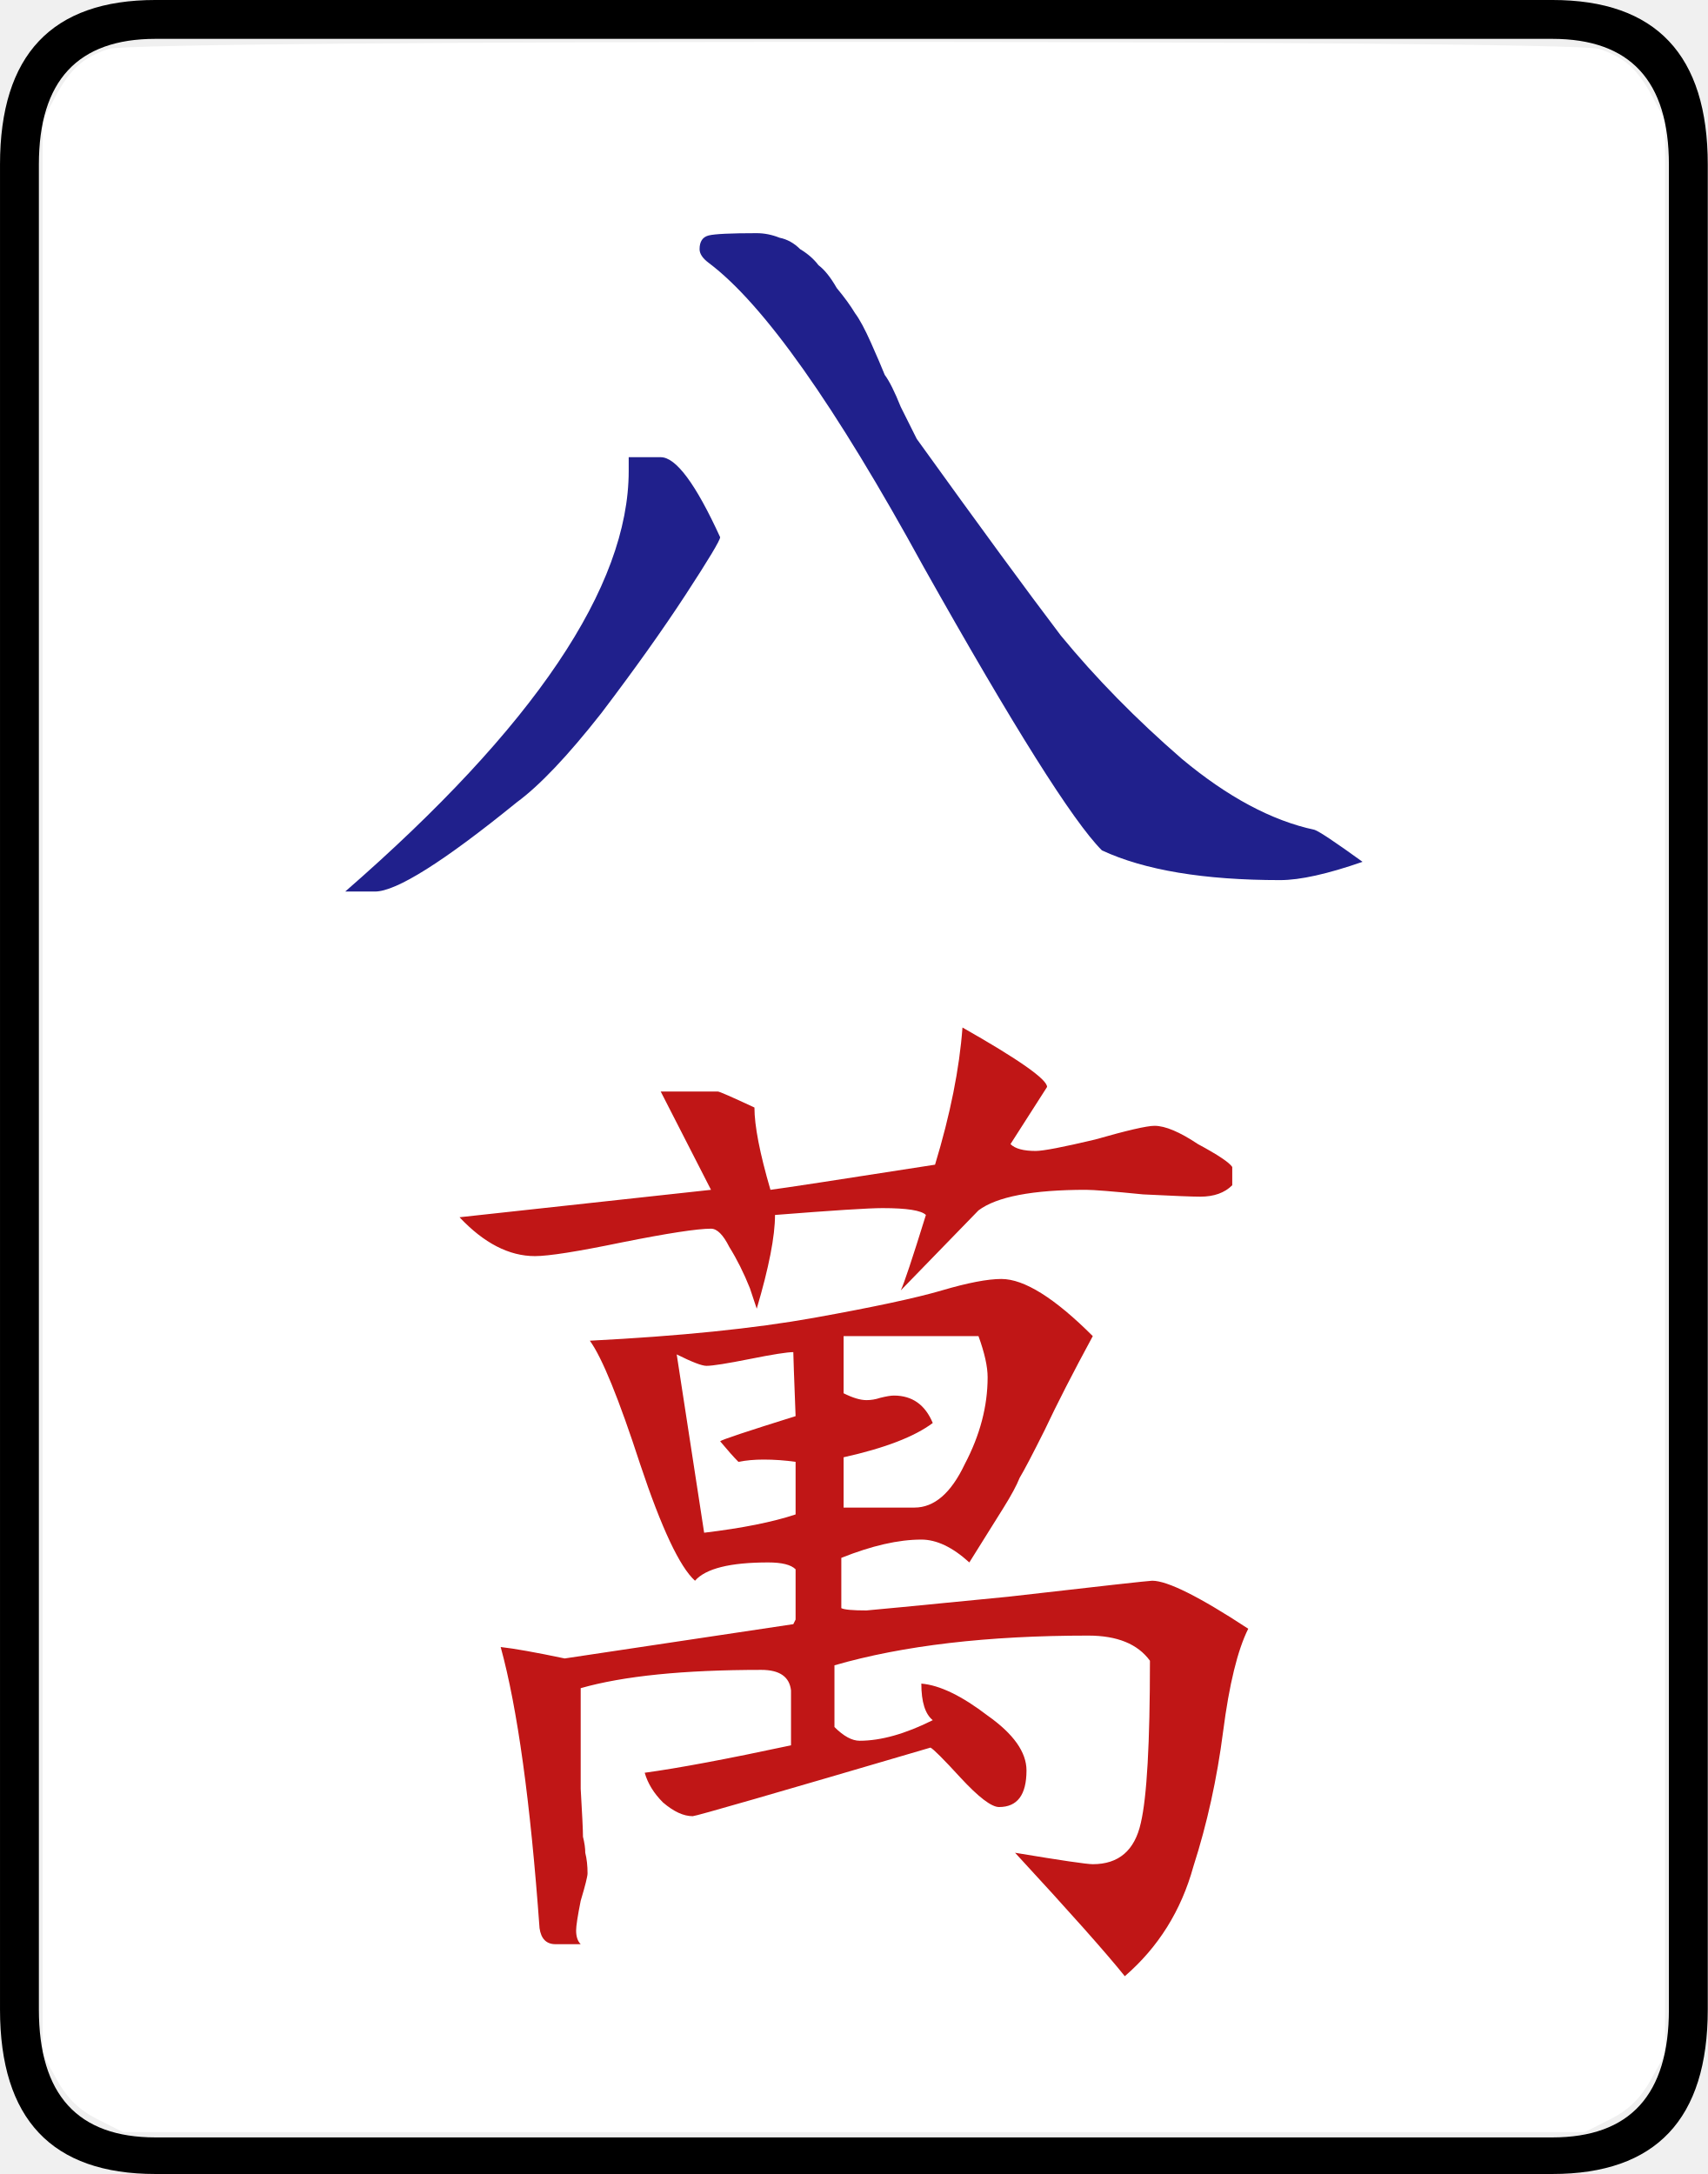
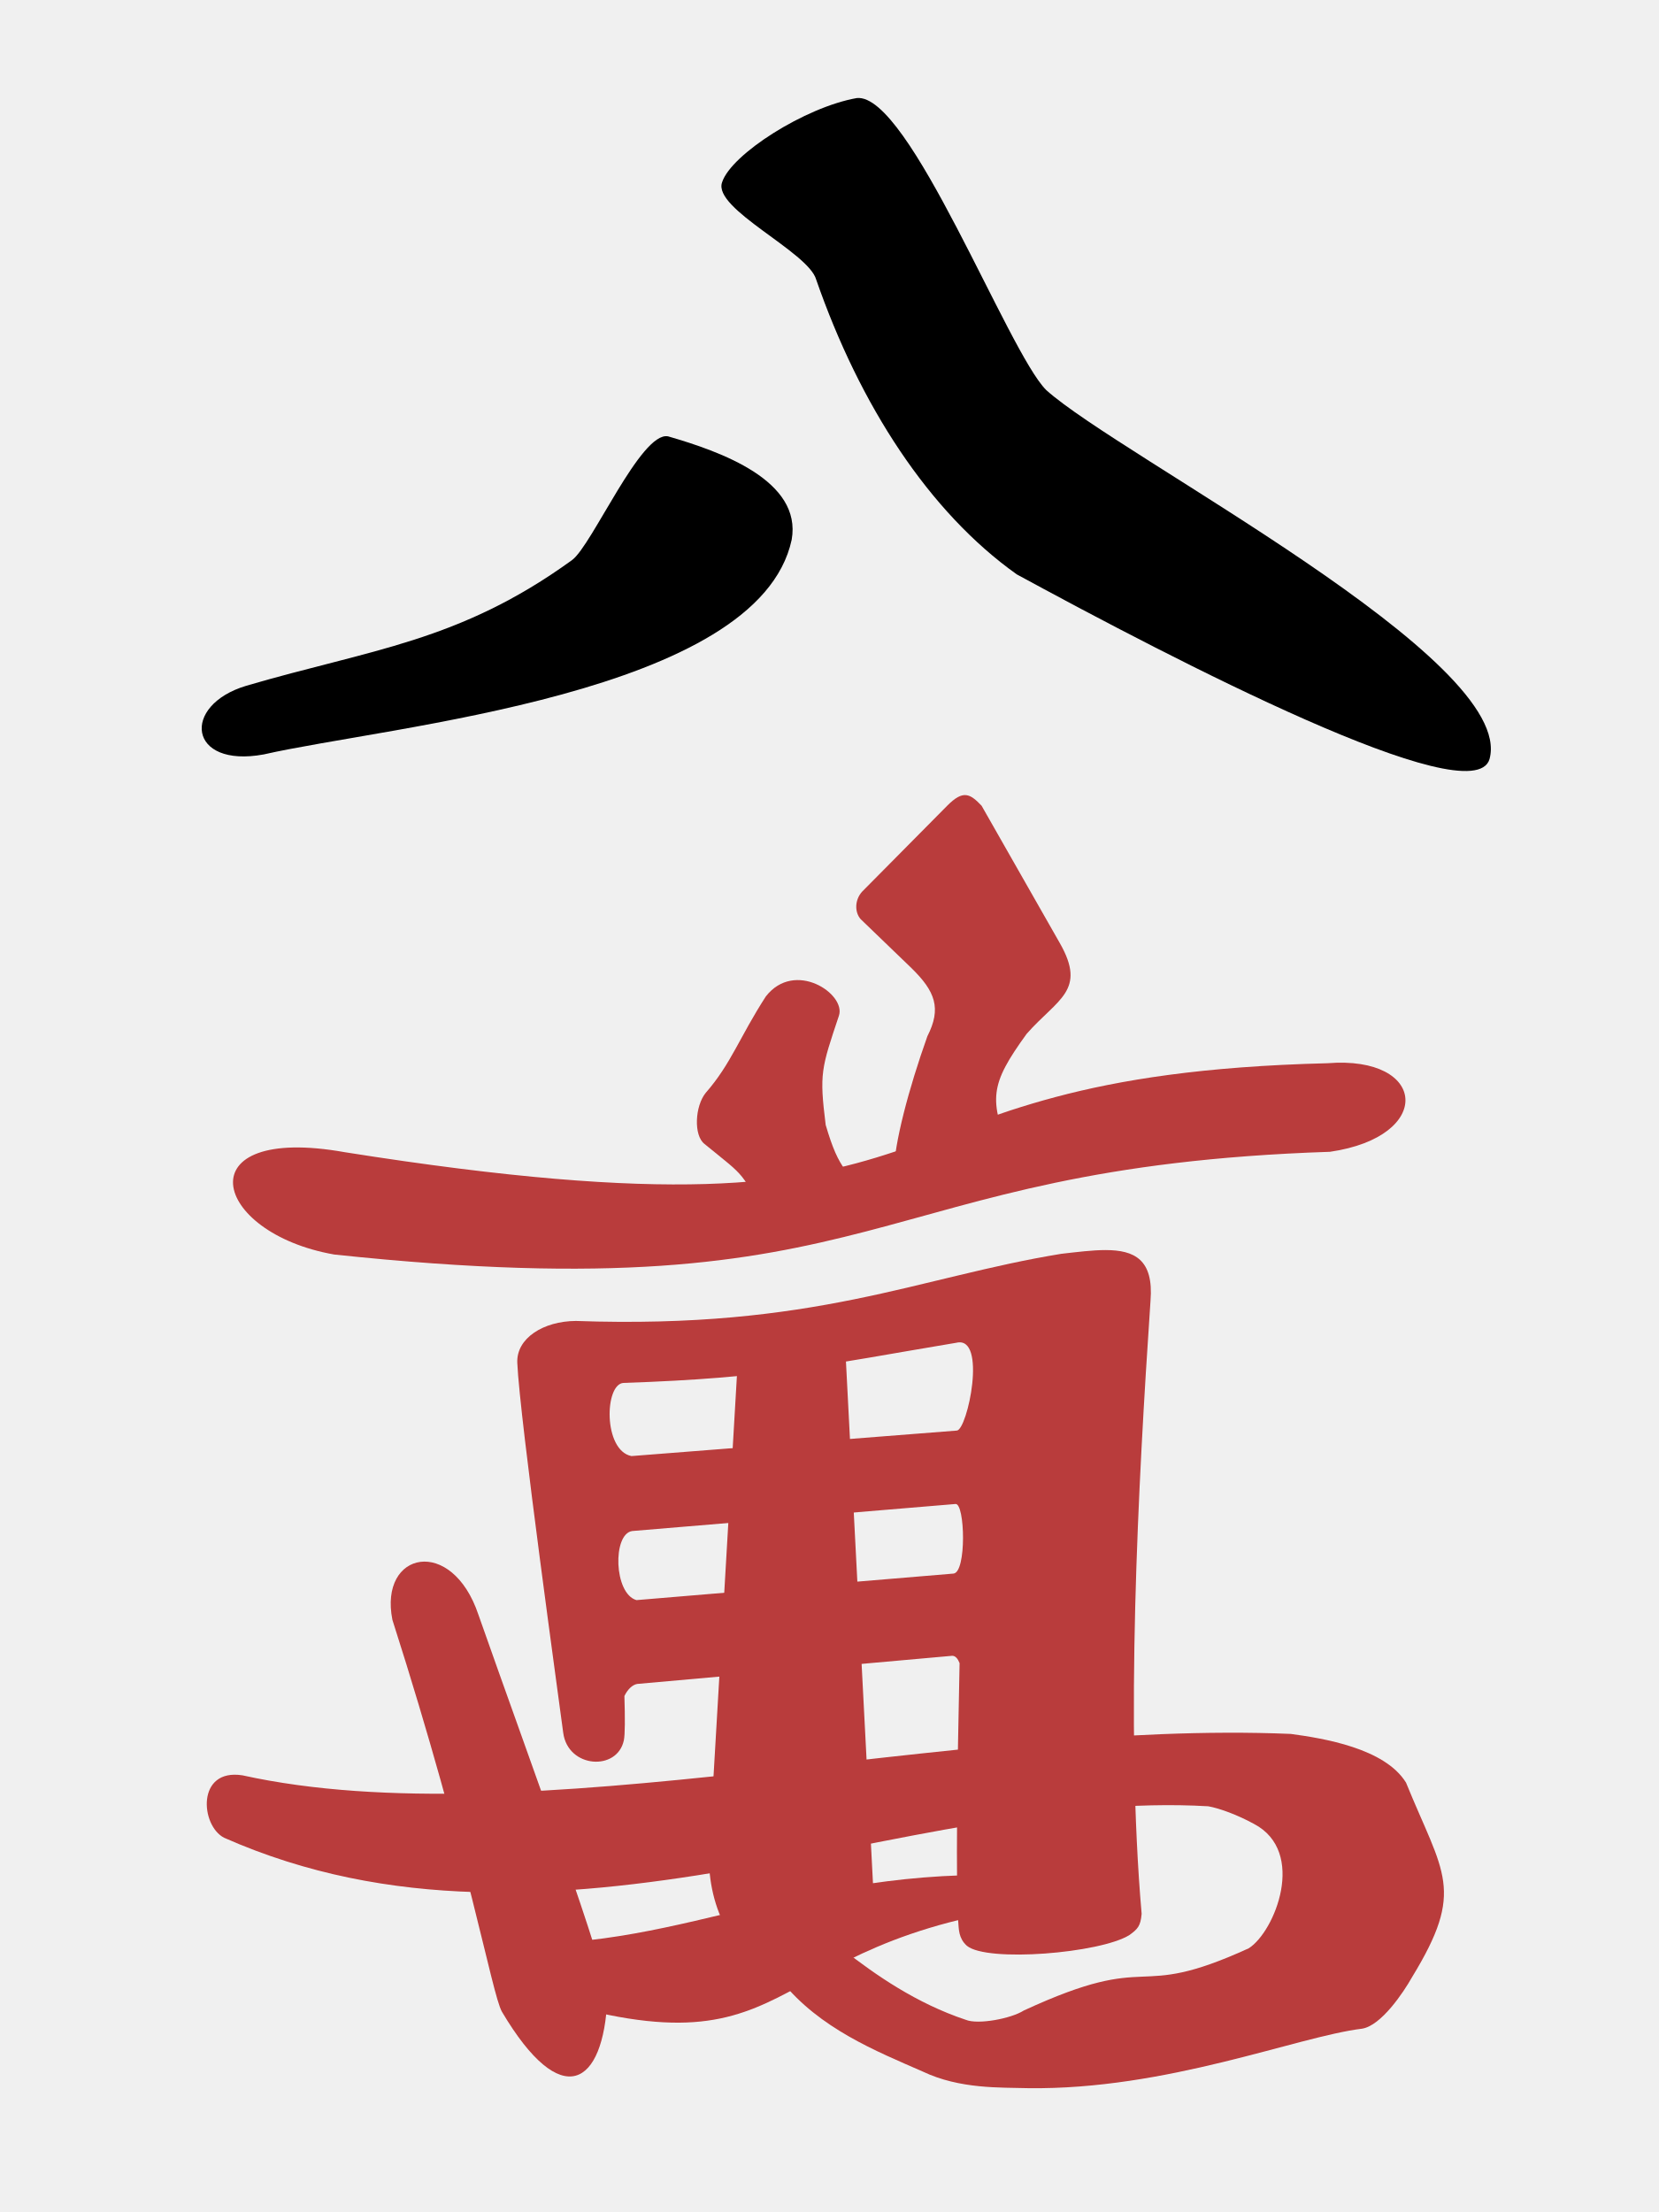
- <svg xmlns="http://www.w3.org/2000/svg" width="74.7" height="95.1" id="svg2" version="1.1">
-   <defs id="defs4" />
-   <g id="g4079" transform="translate(-242.6616,-328.2073)">
-     <path style="fill:#ffffff;fill-opacity:1;fill-rule:nonzero;stroke:none" d="m 246.919,420.909 c -0.79,-0.398 -1.316,-0.908 -1.758,-1.705 l -0.631,-1.136 0,-42.3 0,-42.3 0.541,-1.01 c 0.661,-1.233 1.216,-1.734 2.337,-2.111 1.225,-0.411 63.981,-0.411 65.206,0 1.122,0.377 1.677,0.878 2.337,2.111 l 0.541,1.01 0,42.3 0,42.3 -0.631,1.136 c -0.443,0.796 -0.968,1.306 -1.758,1.705 l -1.127,0.568 -31.965,0 -31.965,0 -1.127,-0.568 z" id="path4156" />
-     <path style="font-size:100px;font-style:normal;font-variant:normal;font-weight:normal;font-stretch:normal;fill:#20208c;fill-opacity:1;stroke:none;font-family:Droid Serif;-inkscape-font-specification:Droid Serif" d="m 302.262,365.907 c -1.533,0.533 -2.733,0.8 -3.6,0.8 -3.333,4e-5 -5.933,-0.433 -7.8,-1.3 -1.267,-1.267 -3.867,-5.4 -7.8,-12.4 -3.867,-7.067 -7,-11.5 -9.4,-13.3 -0.267,-0.2 -0.4,-0.4 -0.4,-0.6 -3e-5,-0.333 0.133,-0.533 0.4,-0.6 0.267,-0.067 0.967,-0.1 2.1,-0.1 0.333,6e-5 0.667,0.067 1,0.2 0.333,0.067 0.633,0.233 0.9,0.5 0.333,0.2 0.6,0.433 0.8,0.7 0.267,0.2 0.533,0.533 0.8,1 0.333,0.4 0.6,0.767 0.8,1.1 0.2,0.267 0.433,0.7 0.7,1.3 0.267,0.6 0.467,1.067 0.6,1.4 0.2,0.267 0.433,0.733 0.7,1.4 0.333,0.667 0.567,1.133 0.7,1.4 2.733,3.8 4.833,6.667 6.3,8.6 1.533,1.867 3.3,3.667 5.3,5.4 2,1.667 3.933,2.7 5.8,3.1 0.2,0.067 0.9,0.533 2.1,1.4 m -28.1,-14.2 c -3e-5,0.133 -0.5,0.967 -1.5,2.5 -1,1.533 -2.233,3.267 -3.7,5.2 -1.467,1.867 -2.7,3.167 -3.7,3.9 -3.2,2.6 -5.267,3.9 -6.2,3.9 l -1.3,0 c 8.267,-7.2 12.4,-13.333 12.4,-18.4 -3e-5,-0.2 -3e-5,-0.4 0,-0.6 l 1.4,0 c 0.667,6e-5 1.533,1.167 2.6,3.5" id="path4155" />
-     <path style="font-size:100px;font-style:normal;font-variant:normal;font-weight:normal;font-stretch:normal;fill:#ba0000;fill-opacity:0.914;stroke:none;font-family:Droid Serif;-inkscape-font-specification:Droid Serif" id="path4157" d="m 293.162,377.455 c 0.467,3e-5 1.1,0.267 1.9,0.8 0.867,0.467 1.367,0.8 1.5,1 l 0,0.8 c -0.333,0.333 -0.8,0.5 -1.4,0.5 -0.333,3e-5 -1.167,-0.033 -2.5,-0.1 -1.333,-0.133 -2.167,-0.2 -2.5,-0.2 -2.333,2e-5 -3.9,0.3 -4.7,0.9 l -3.4,3.5 c 0.133,-0.267 0.5,-1.367 1.1,-3.3 -0.2,-0.2 -0.833,-0.3 -1.9,-0.3 -0.6,2e-5 -2.167,0.1 -4.7,0.3 -4e-5,0.933 -0.267,2.3 -0.8,4.1 l -0.3,-0.9 c -0.267,-0.667 -0.567,-1.267 -0.9,-1.8 -0.267,-0.533 -0.533,-0.8 -0.8,-0.8 -0.6,2e-5 -1.9,0.2 -3.9,0.6 -1.933,0.4 -3.2,0.6 -3.8,0.6 -1.133,2e-5 -2.233,-0.567 -3.3,-1.7 l 11,-1.2 -2.2,-4.3 2.5,0 c 0.067,3e-5 0.6,0.233 1.6,0.7 -4e-5,0.8 0.233,2 0.7,3.6 0.533,-0.067 2.933,-0.433 7.2,-1.1 0.667,-2.2 1.067,-4.2 1.2,-6 2.467,1.4 3.7,2.267 3.7,2.6 l -1.6,2.5 c 0.2,0.2 0.567,0.3 1.1,0.3 0.333,3e-5 1.2,-0.167 2.6,-0.5 1.4,-0.4 2.267,-0.6 2.6,-0.6 m -24.7,9.4 c 3.933,-0.2 7.2,-0.533 9.8,-1 2.6,-0.467 4.467,-0.867 5.6,-1.2 1.133,-0.333 2,-0.5 2.6,-0.5 1,2e-5 2.333,0.833 4,2.5 -0.867,1.6 -1.567,2.967 -2.1,4.1 -0.533,1.067 -0.9,1.767 -1.1,2.1 -0.133,0.333 -0.367,0.767 -0.7,1.3 -0.333,0.533 -0.833,1.333 -1.5,2.4 -0.733,-0.667 -1.433,-1 -2.1,-1 -1,10e-6 -2.167,0.267 -3.5,0.8 l 0,2.2 c 0.133,0.067 0.5,0.1 1.1,0.1 0.067,1e-5 2.133,-0.2 6.2,-0.6 4.067,-0.467 6.167,-0.7 6.3,-0.7 0.667,1e-5 2.067,0.7 4.2,2.1 -0.467,0.933 -0.833,2.433 -1.1,4.5 -0.267,2.067 -0.7,4.033 -1.3,5.9 -0.533,1.933 -1.533,3.533 -3,4.8 -0.8,-1 -2.4,-2.8 -4.8,-5.4 2,0.333 3.133,0.5 3.4,0.5 1.133,0 1.833,-0.6 2.1,-1.8 0.267,-1.133 0.4,-3.5 0.4,-7.1 -0.533,-0.733 -1.433,-1.1 -2.7,-1.1 -4.4,10e-6 -8.1,0.433 -11.1,1.3 l 0,2.7 c 0.4,0.4 0.767,0.6 1.1,0.6 0.933,0 2,-0.3 3.2,-0.9 -0.333,-0.267 -0.5,-0.8 -0.5,-1.6 0.8,0.067 1.767,0.533 2.9,1.4 1.133,0.8 1.7,1.6 1.7,2.4 -5e-5,1.067 -0.4,1.6 -1.2,1.6 -0.333,0 -0.9,-0.433 -1.7,-1.3 -0.733,-0.8 -1.167,-1.233 -1.3,-1.3 -6.8,2 -10.267,3 -10.4,3 -0.4,0 -0.833,-0.2 -1.3,-0.6 -0.4,-0.4 -0.667,-0.833 -0.8,-1.3 1.467,-0.2 3.6,-0.6 6.4,-1.2 l 0,-2.4 c -0.067,-0.6 -0.5,-0.9 -1.3,-0.9 -3.4,0 -6.033,0.267 -7.9,0.8 -3e-5,1.867 -3e-5,3.333 0,4.4 0.067,1.133 0.1,1.833 0.1,2.1 0.067,0.267 0.1,0.5 0.1,0.7 0.067,0.267 0.1,0.567 0.1,0.9 -3e-5,0.133 -0.1,0.533 -0.3,1.2 -0.133,0.667 -0.2,1.1 -0.2,1.3 -3e-5,0.267 0.067,0.467 0.2,0.6 l -1.1,0 c -0.4,-1e-5 -0.633,-0.233 -0.7,-0.7 -0.4,-5.533 -0.967,-9.633 -1.7,-12.3 0.6,0.067 1.533,0.233 2.8,0.5 l 10,-1.5 0.1,-0.2 0,-2.2 c -0.2,-0.2 -0.6,-0.3 -1.2,-0.3 -1.667,10e-6 -2.733,0.267 -3.2,0.8 -0.667,-0.6 -1.467,-2.3 -2.4,-5.1 -0.933,-2.867 -1.667,-4.667 -2.2,-5.4 m 14.2,7.3 c 0.867,1e-5 1.6,-0.633 2.2,-1.9 0.667,-1.267 1,-2.533 1,-3.8 -5e-5,-0.467 -0.133,-1.067 -0.4,-1.8 l -5.9,0 0,2.5 c 0.4,0.2 0.733,0.3 1,0.3 0.2,2e-5 0.4,-0.033 0.6,-0.1 0.267,-0.067 0.467,-0.1 0.6,-0.1 0.8,2e-5 1.367,0.4 1.7,1.2 -0.8,0.6 -2.1,1.1 -3.9,1.5 l 0,2.2 3.1,0 m -5.3,-6.8 c -0.267,2e-5 -0.9,0.1 -1.9,0.3 -1,0.2 -1.633,0.3 -1.9,0.3 -0.2,2e-5 -0.633,-0.167 -1.3,-0.5 l 1.2,7.8 c 1.667,-0.2 3,-0.467 4,-0.8 l 0,-2.3 c -0.467,-0.067 -0.933,-0.1 -1.4,-0.1 -0.4,10e-6 -0.767,0.033 -1.1,0.1 -0.2,-0.2 -0.467,-0.5 -0.8,-0.9 0.067,-0.067 1.167,-0.433 3.3,-1.1 -0.067,-1.733 -0.1,-2.667 -0.1,-2.8" />
-     <path style="font-size:100px;font-style:normal;font-variant:normal;font-weight:normal;font-stretch:normal;fill:#000000;fill-opacity:1;stroke:none;font-family:Droid Serif;-inkscape-font-specification:Droid Serif" d="m 317.362,416.107 c -8e-5,4.8 -2.267,7.2 -6.8,7.2 l -61.1,0 c -4.533,-2e-5 -6.8,-2.4 -6.8,-7.2 l 0,-80.7 c 0,-4.8 2.267,-7.2 6.8,-7.2 l 61.1,0 c 4.533,8e-5 6.8,2.4 6.8,7.2 l 0,80.7 m -1.7,0 0,-80.7 c -8e-5,-3.667 -1.7,-5.5 -5.1,-5.5 l -61.1,0 c -3.4,8e-5 -5.1,1.833 -5.1,5.5 l 0,80.7 c -1e-5,3.733 1.7,5.6 5.1,5.6 l 61.1,0 c 3.4,-2e-5 5.1,-1.867 5.1,-5.6" id="path4159" />
+ <svg xmlns="http://www.w3.org/2000/svg" xmlns:ns1="http://www.openswatchbook.org/uri/2009/osb" width="300" height="400" viewBox="0 0 300 400" id="svg2" version="1.1">
+   <defs id="defs4">
+     <linearGradient id="linearGradient10055" ns1:paint="solid">
+       <stop style="stop-color:#000000;stop-opacity:1;" offset="0" id="stop10057" />
+     </linearGradient>
+     <marker orient="auto" refY="0" refX="0" id="Arrow1Lstart" style="overflow:visible">
+       <path id="path4978" d="M 0,0 5,-5 -12.5,0 5,5 0,0 Z" style="fill:#000000;fill-opacity:1;fill-rule:evenodd;stroke:#ff5c00;stroke-width:1pt;stroke-opacity:1" transform="matrix(0.8,0,0,0.8,10,0)" />
+     </marker>
+     <clipPath clipPathUnits="userSpaceOnUse" id="clipPath4243">
+       <circle style="opacity:1;fill:#000000;fill-opacity:0.297;fill-rule:nonzero;stroke:#000000;stroke-width:19.133;stroke-linecap:butt;stroke-linejoin:round;stroke-miterlimit:4;stroke-dasharray:none;stroke-dashoffset:0;stroke-opacity:1" id="circle4245" cx="-264.66" cy="-198.207" r="293.954" />
+     </clipPath>
+     <clipPath clipPathUnits="userSpaceOnUse" id="clipPath7847">
+       <ellipse style="opacity:1;fill:#822600;fill-opacity:1;fill-rule:nonzero;stroke:none;stroke-width:12;stroke-linecap:round;stroke-linejoin:round;stroke-miterlimit:4;stroke-dasharray:none;stroke-dashoffset:0;stroke-opacity:1" id="ellipse7849" cx="394" cy="552.362" rx="349.495" ry="216" />
+     </clipPath>
+     <clipPath clipPathUnits="userSpaceOnUse" id="clipPath4243-1">
+       <circle style="opacity:1;fill:#000000;fill-opacity:0.297;fill-rule:nonzero;stroke:#000000;stroke-width:19.133;stroke-linecap:butt;stroke-linejoin:round;stroke-miterlimit:4;stroke-dasharray:none;stroke-dashoffset:0;stroke-opacity:1" id="circle4245-4" cx="-264.66" cy="-198.207" r="293.954" />
+     </clipPath>
+     <clipPath clipPathUnits="userSpaceOnUse" id="clipPath7876">
+       <circle style="opacity:1;fill:#000000;fill-opacity:0.297;fill-rule:nonzero;stroke:#000000;stroke-width:19.133;stroke-linecap:butt;stroke-linejoin:round;stroke-miterlimit:4;stroke-dasharray:none;stroke-dashoffset:0;stroke-opacity:1" id="circle7878" cx="-264.66" cy="-198.207" r="293.954" />
+     </clipPath>
+     <clipPath clipPathUnits="userSpaceOnUse" id="clipPath14693">
+       <rect style="opacity:1;fill:#a53c3c;fill-opacity:1;fill-rule:nonzero;stroke:none;stroke-width:8;stroke-linecap:round;stroke-linejoin:round;stroke-miterlimit:4;stroke-dasharray:none;stroke-dashoffset:0;stroke-opacity:1" id="rect14695" width="131.784" height="168.821" x="-332.596" y="383.498" rx="1.255" ry="3.751" transform="matrix(0.9993908,-0.03489951,0.03489951,0.9993908,0,0)" />
+     </clipPath>
+     <clipPath clipPathUnits="userSpaceOnUse" id="clipPath14952">
+       <ellipse style="opacity:1;fill:#a53c3c;fill-opacity:1;fill-rule:nonzero;stroke:none;stroke-width:7;stroke-linecap:round;stroke-linejoin:round;stroke-miterlimit:4;stroke-dasharray:none;stroke-dashoffset:0;stroke-opacity:1" id="ellipse14954" cx="-271.344" cy="647.256" rx="69.057" ry="116.911" transform="matrix(0.9993908,-0.03489951,0.03489951,0.9993908,0,0)" />
+     </clipPath>
+     <pattern y="0" x="0" height="6" width="6" patternUnits="userSpaceOnUse" id="EMFhbasepattern" />
+   </defs>
+   <g id="layer1" transform="translate(0,-652.3622)">
+     <g id="g4212">
+       <g transform="translate(1034.343,648.8857)" id="g6031">
+         <path id="path6014" d="m -973.9,230.335 c 101.51,10.776 95.086,-15.762 180.061,-18.577 18.885,-2.746 17.635,-17.46 -0.449,-16.017 -90.368,2.243 -58.779,34.939 -177.693,16.092 -28.997,-5.176 -24.264,14.568 -1.919,18.502 z" style="fill:#b93c3c;fill-opacity:1;fill-rule:evenodd;stroke:none;stroke-width:1px;stroke-linecap:butt;stroke-linejoin:miter;stroke-opacity:1" />
+         <path id="path6017" d="m -882.636,187.136 c 1.311,-3.924 -7.997,-10.181 -13.219,-3.472 -4.831,7.479 -6.264,12.156 -10.86,17.42 -1.958,2.393 -2.241,7.725 -0.217,9.268 7.568,6.199 6.724,4.784 11.5,14.738 l 20.531,-1.762 c -6.52,-8.589 -7.597,-7.835 -10.131,-16.424 -1.165,-9.327 -0.808,-10.176 2.397,-19.767 z" style="fill:#b93c3c;fill-opacity:1;fill-rule:evenodd;stroke:none;stroke-width:1px;stroke-linecap:butt;stroke-linejoin:miter;stroke-opacity:1" />
+         <path id="path6019" d="m -856.843,149.174 c -2.072,-2.165 -3.31,-2.932 -6.213,0 l -15.391,15.541 c -1.348,1.5 -1.372,3.705 -0.264,4.97 l 9.17,8.834 c 4.354,4.252 5.464,7.314 2.9,12.336 -3.42,9.616 -5.986,19.367 -6.097,24.708 l 21.181,-3.487 c -3.959,-9.817 -3.871,-12.357 2.865,-21.646 5.559,-6.327 10.933,-7.774 5.995,-16.417 z" style="fill:#b93c3c;fill-opacity:1;fill-rule:evenodd;stroke:none;stroke-width:1px;stroke-linecap:butt;stroke-linejoin:miter;stroke-opacity:1" />
+         <path id="path6021" d="m -834.439,229.529 c -2.38,3.3e-4 -5.115,0.352 -7.986,0.676 -25.981,4.24 -44.632,13.662 -87.783,12.141 -5.841,0.03 -10.797,3.108 -10.592,7.59 0.416,9.893 7.7,62.177 8.305,66.889 0.853,6.418 9.79,6.988 10.967,1.342 0.216,-1.034 0.221,-3.958 0.098,-7.996 0.548,-1.144 1.398,-2.02 2.309,-2.184 l 56.982,-5.092 c 0.58,0.007 1.014,0.545 1.32,1.33 -0.442,20.093 -0.684,39.742 -0.254,46.623 0.124,1.52 0.051,3.12 1.57,4.486 3.627,3.034 24.108,1.363 29.408,-1.947 1.469,-1.078 2,-1.583 2.197,-3.83 -2.961,-33.992 -0.668,-77.217 1.605,-110.873 0.596,-7.453 -2.911,-9.155 -8.146,-9.154 z m -26.98,16.764 c 5.652,-1.389 2.022,15.829 0.088,15.877 l -58.828,4.611 c -5.127,-1.024 -4.88,-13.066 -1.422,-13.229 26.638,-0.896 35.744,-3.181 60.162,-7.26 z m -0.129,29.152 c 1.706,-0.131 2.018,12.385 -0.381,12.586 l -57.32,4.797 c -4.101,-1.151 -4.352,-11.962 -0.779,-12.492 z" style="fill:#b93c3c;fill-opacity:1;fill-rule:evenodd;stroke:none;stroke-width:1px;stroke-linecap:butt;stroke-linejoin:miter;stroke-opacity:1" />
+         <path id="path6023" d="m -881.542,246.32 -19.233,0.635 -5.291,90.559 c -0.751,10.292 4.492,20.611 11.241,20.763 l 18.742,-6.546 z" style="fill:#b93c3c;fill-opacity:1;fill-rule:evenodd;stroke:none;stroke-width:1px;stroke-linecap:butt;stroke-linejoin:miter;stroke-opacity:1" />
+         <path id="path6025" d="m -942.636,354.94 0.846,8.028 c 54.246,18.284 41.637,-8.576 96.894,-15.151 l -0.635,-4.928 c -42.242,-2.987 -64.353,13.179 -97.106,12.052 z" style="fill:#b93c3c;fill-opacity:1;fill-rule:evenodd;stroke:none;stroke-width:1px;stroke-linecap:butt;stroke-linejoin:miter;stroke-opacity:1" />
+         <path id="path6027" d="m -947.816,295.507 c -4.791,-14.349 -18.048,-11.531 -15.569,0.885 13.897,43.448 17.942,67.497 19.799,70.859 10.792,18.229 18.403,13.454 19.078,-2.434 0.111,-4.849 -14.234,-43.495 -23.308,-69.31 z" style="fill:#b93c3c;fill-opacity:1;fill-rule:evenodd;stroke:none;stroke-width:1px;stroke-linecap:butt;stroke-linejoin:miter;stroke-opacity:1" />
+         <path id="path6029" d="m -990.503,324.512 c -8.359,-1.304 -7.6,9.084 -3.317,11.288 59.847,26.468 123.838,-8.866 177.967,-5.691 2.058,0.369 5.313,1.564 8.294,3.202 9.557,5.048 3.734,19.51 -0.976,22.479 -21.536,9.845 -16.514,0.091 -40.673,11.25 -2.277,1.46 -8.257,2.597 -10.482,1.685 -8.943,-2.978 -16.302,-8.102 -22.15,-12.664 l -11.188,5.646 c 6.905,8.601 17.1,12.672 25.541,16.371 6.747,3.213 14.126,2.854 19.029,3.006 25.108,0.345 48.589,-9.297 60.403,-10.755 3.458,-0.53 7.483,-6.525 9.051,-9.31 9.691,-15.872 5.688,-18.57 -1.086,-35.189 -3.849,-6.232 -14.98,-8.012 -20.828,-8.805 -60.718,-2.574 -138.254,18.812 -189.585,7.487 z" style="fill:#b93c3c;fill-opacity:1;fill-rule:evenodd;stroke:none;stroke-width:1px;stroke-linecap:butt;stroke-linejoin:miter;stroke-opacity:1" />
+       </g>
+       <g id="g5817" transform="matrix(0.9270239,0,0,1.050399,15.0386,-40.62485)">
+         <path id="path5819" d="m 114.076,734.853 c -5.286,-0.854 -14.806,18.767 -18.705,21.301 -22.082,14.124 -39.34,15.367 -63.567,21.645 -12.721,3.366 -11.36,14.219 3.418,11.816 24.396,-4.908 96.5,-10.341 102.984,-36.951 2.054,-10.195 -13.811,-15.183 -24.13,-17.812 z" style="fill:#000000;fill-opacity:1;fill-rule:evenodd;stroke:none;stroke-width:1px;stroke-linecap:butt;stroke-linejoin:miter;stroke-opacity:1" />
+         <path id="path5821" d="m 124.631,691.126 c 1.762,-4.839 16.213,-12.947 26.269,-14.505 10.2,-0.986 29.495,43.709 36.957,50.264 14.315,11.398 91.835,46.434 86.474,63.541 -3.234,9.645 -61.69,-17.154 -92.227,-31.814 C 164.956,747.839 151.503,729.489 142.987,707.867 141.468,703.089 122.774,695.701 124.631,691.126 Z" style="fill:#000000;fill-opacity:1;fill-rule:evenodd;stroke:none;stroke-width:1px;stroke-linecap:butt;stroke-linejoin:miter;stroke-opacity:1" />
+       </g>
+     </g>
  </g>
</svg>
